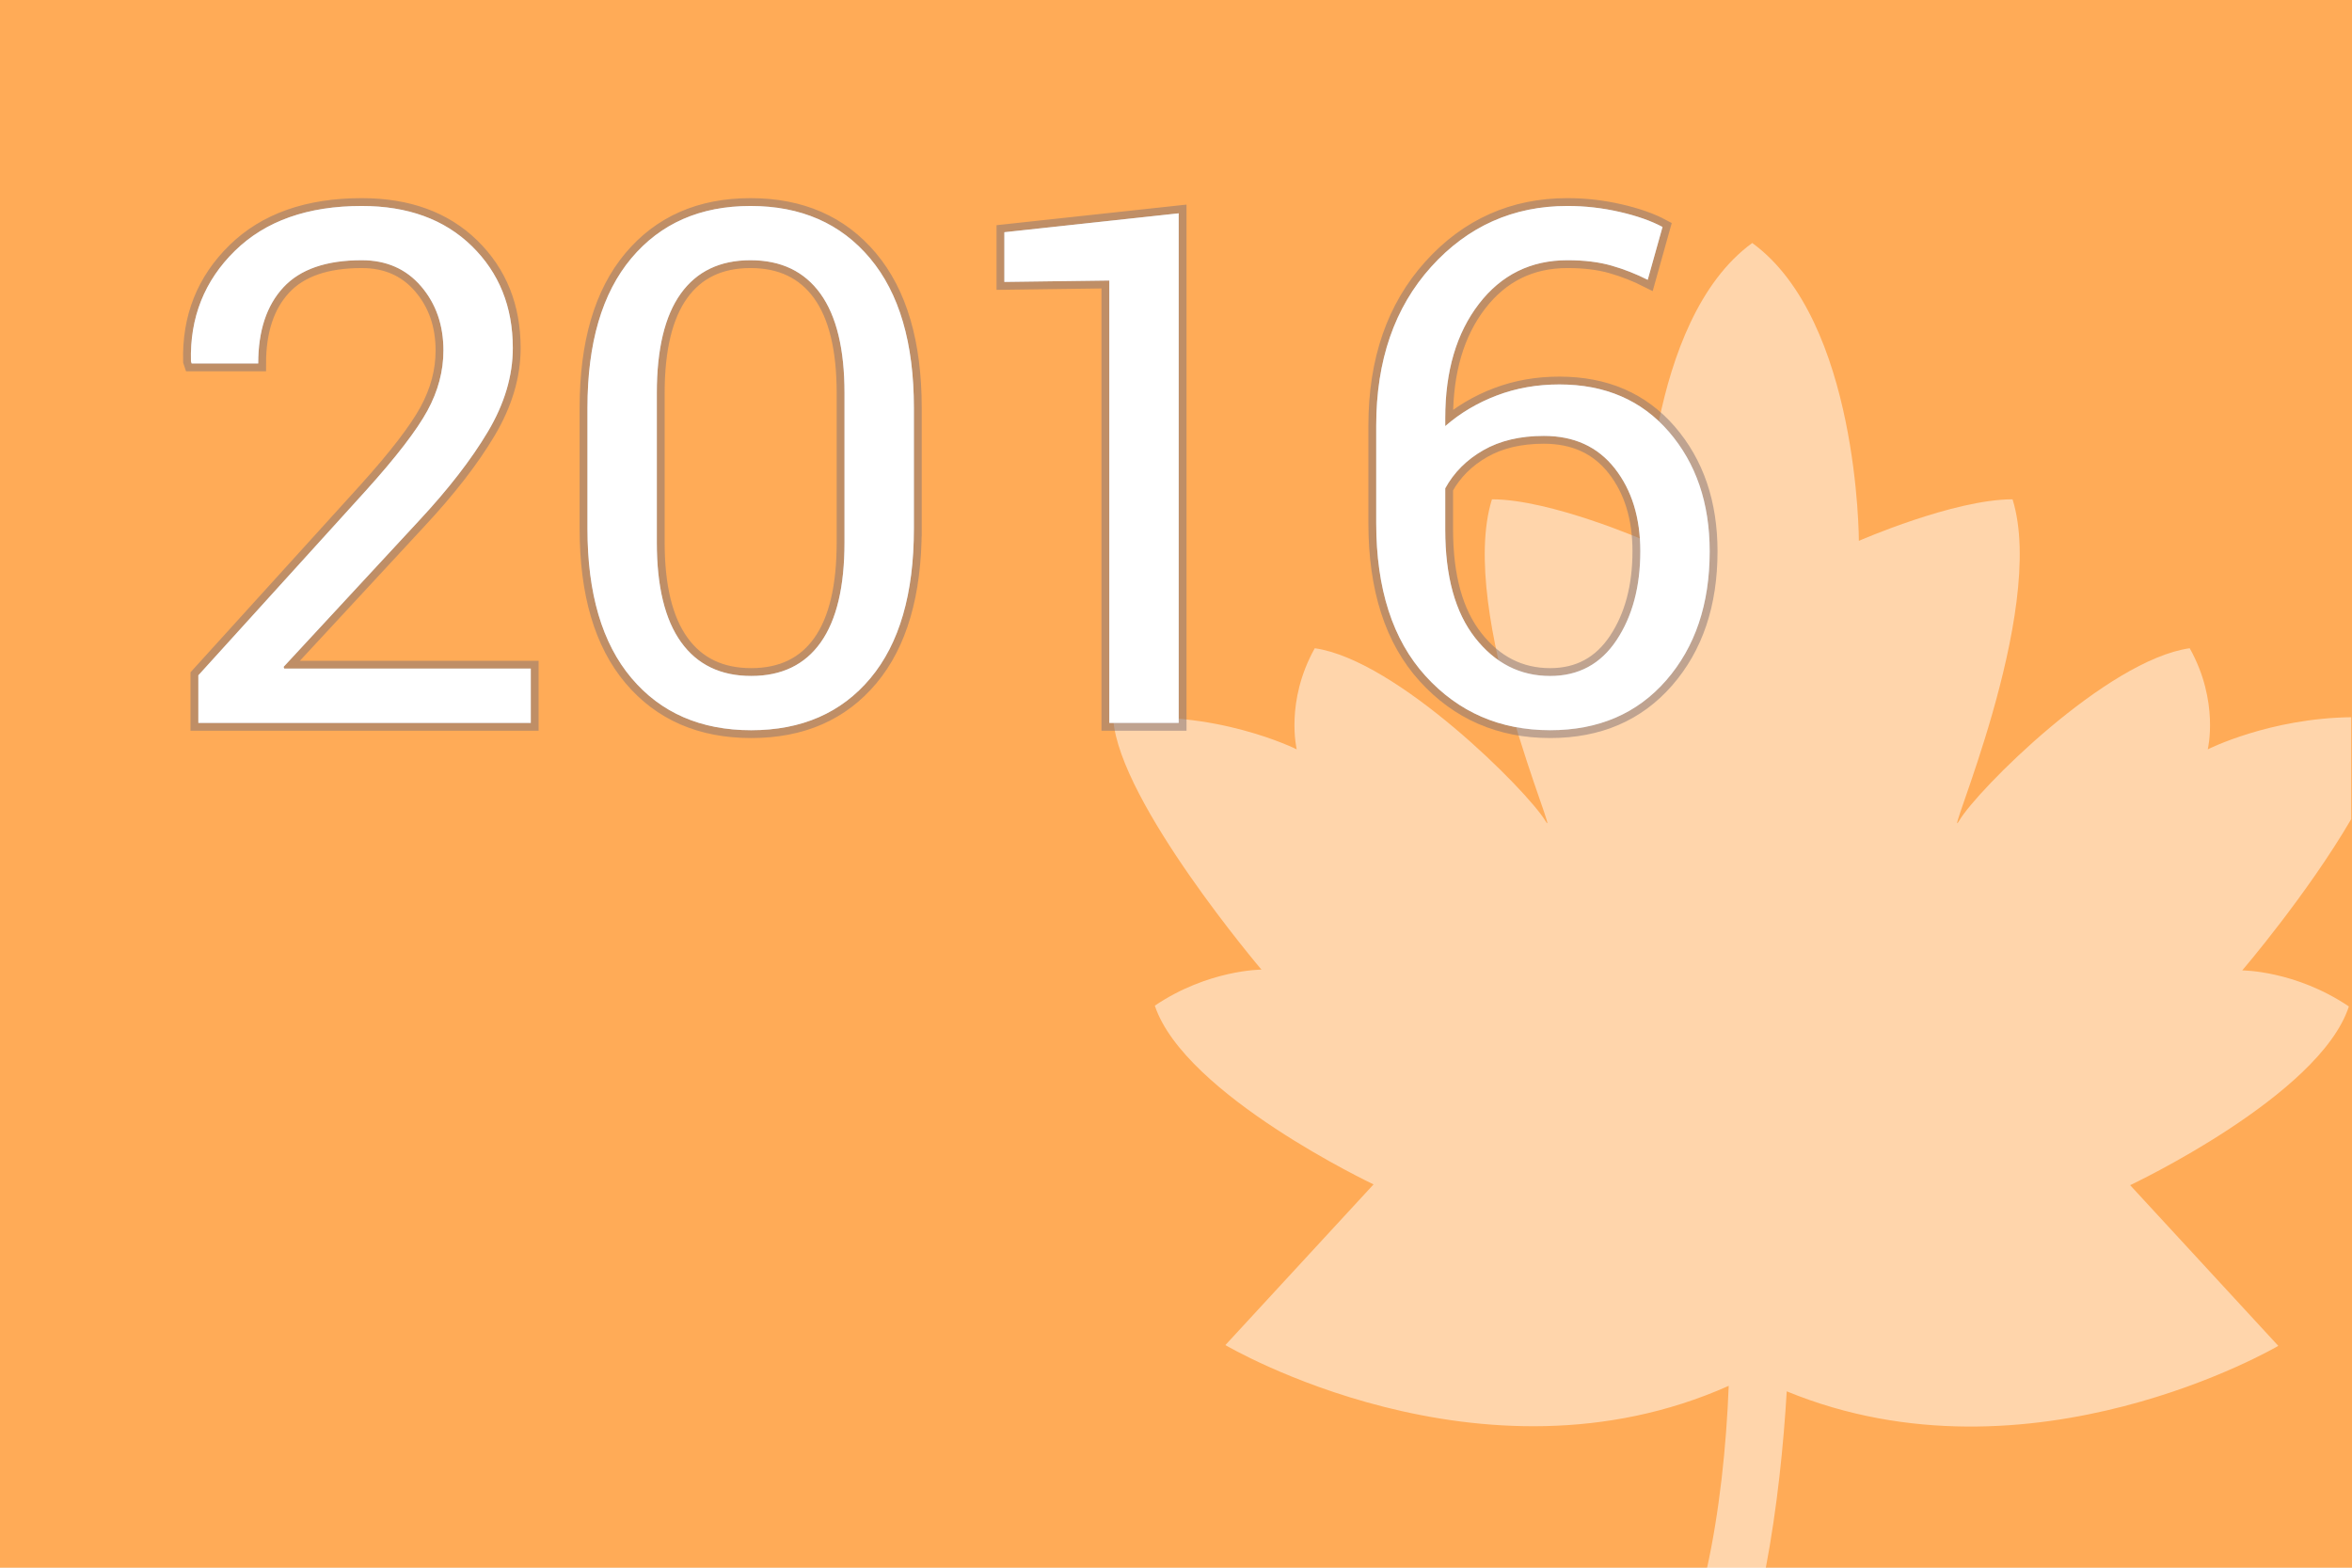
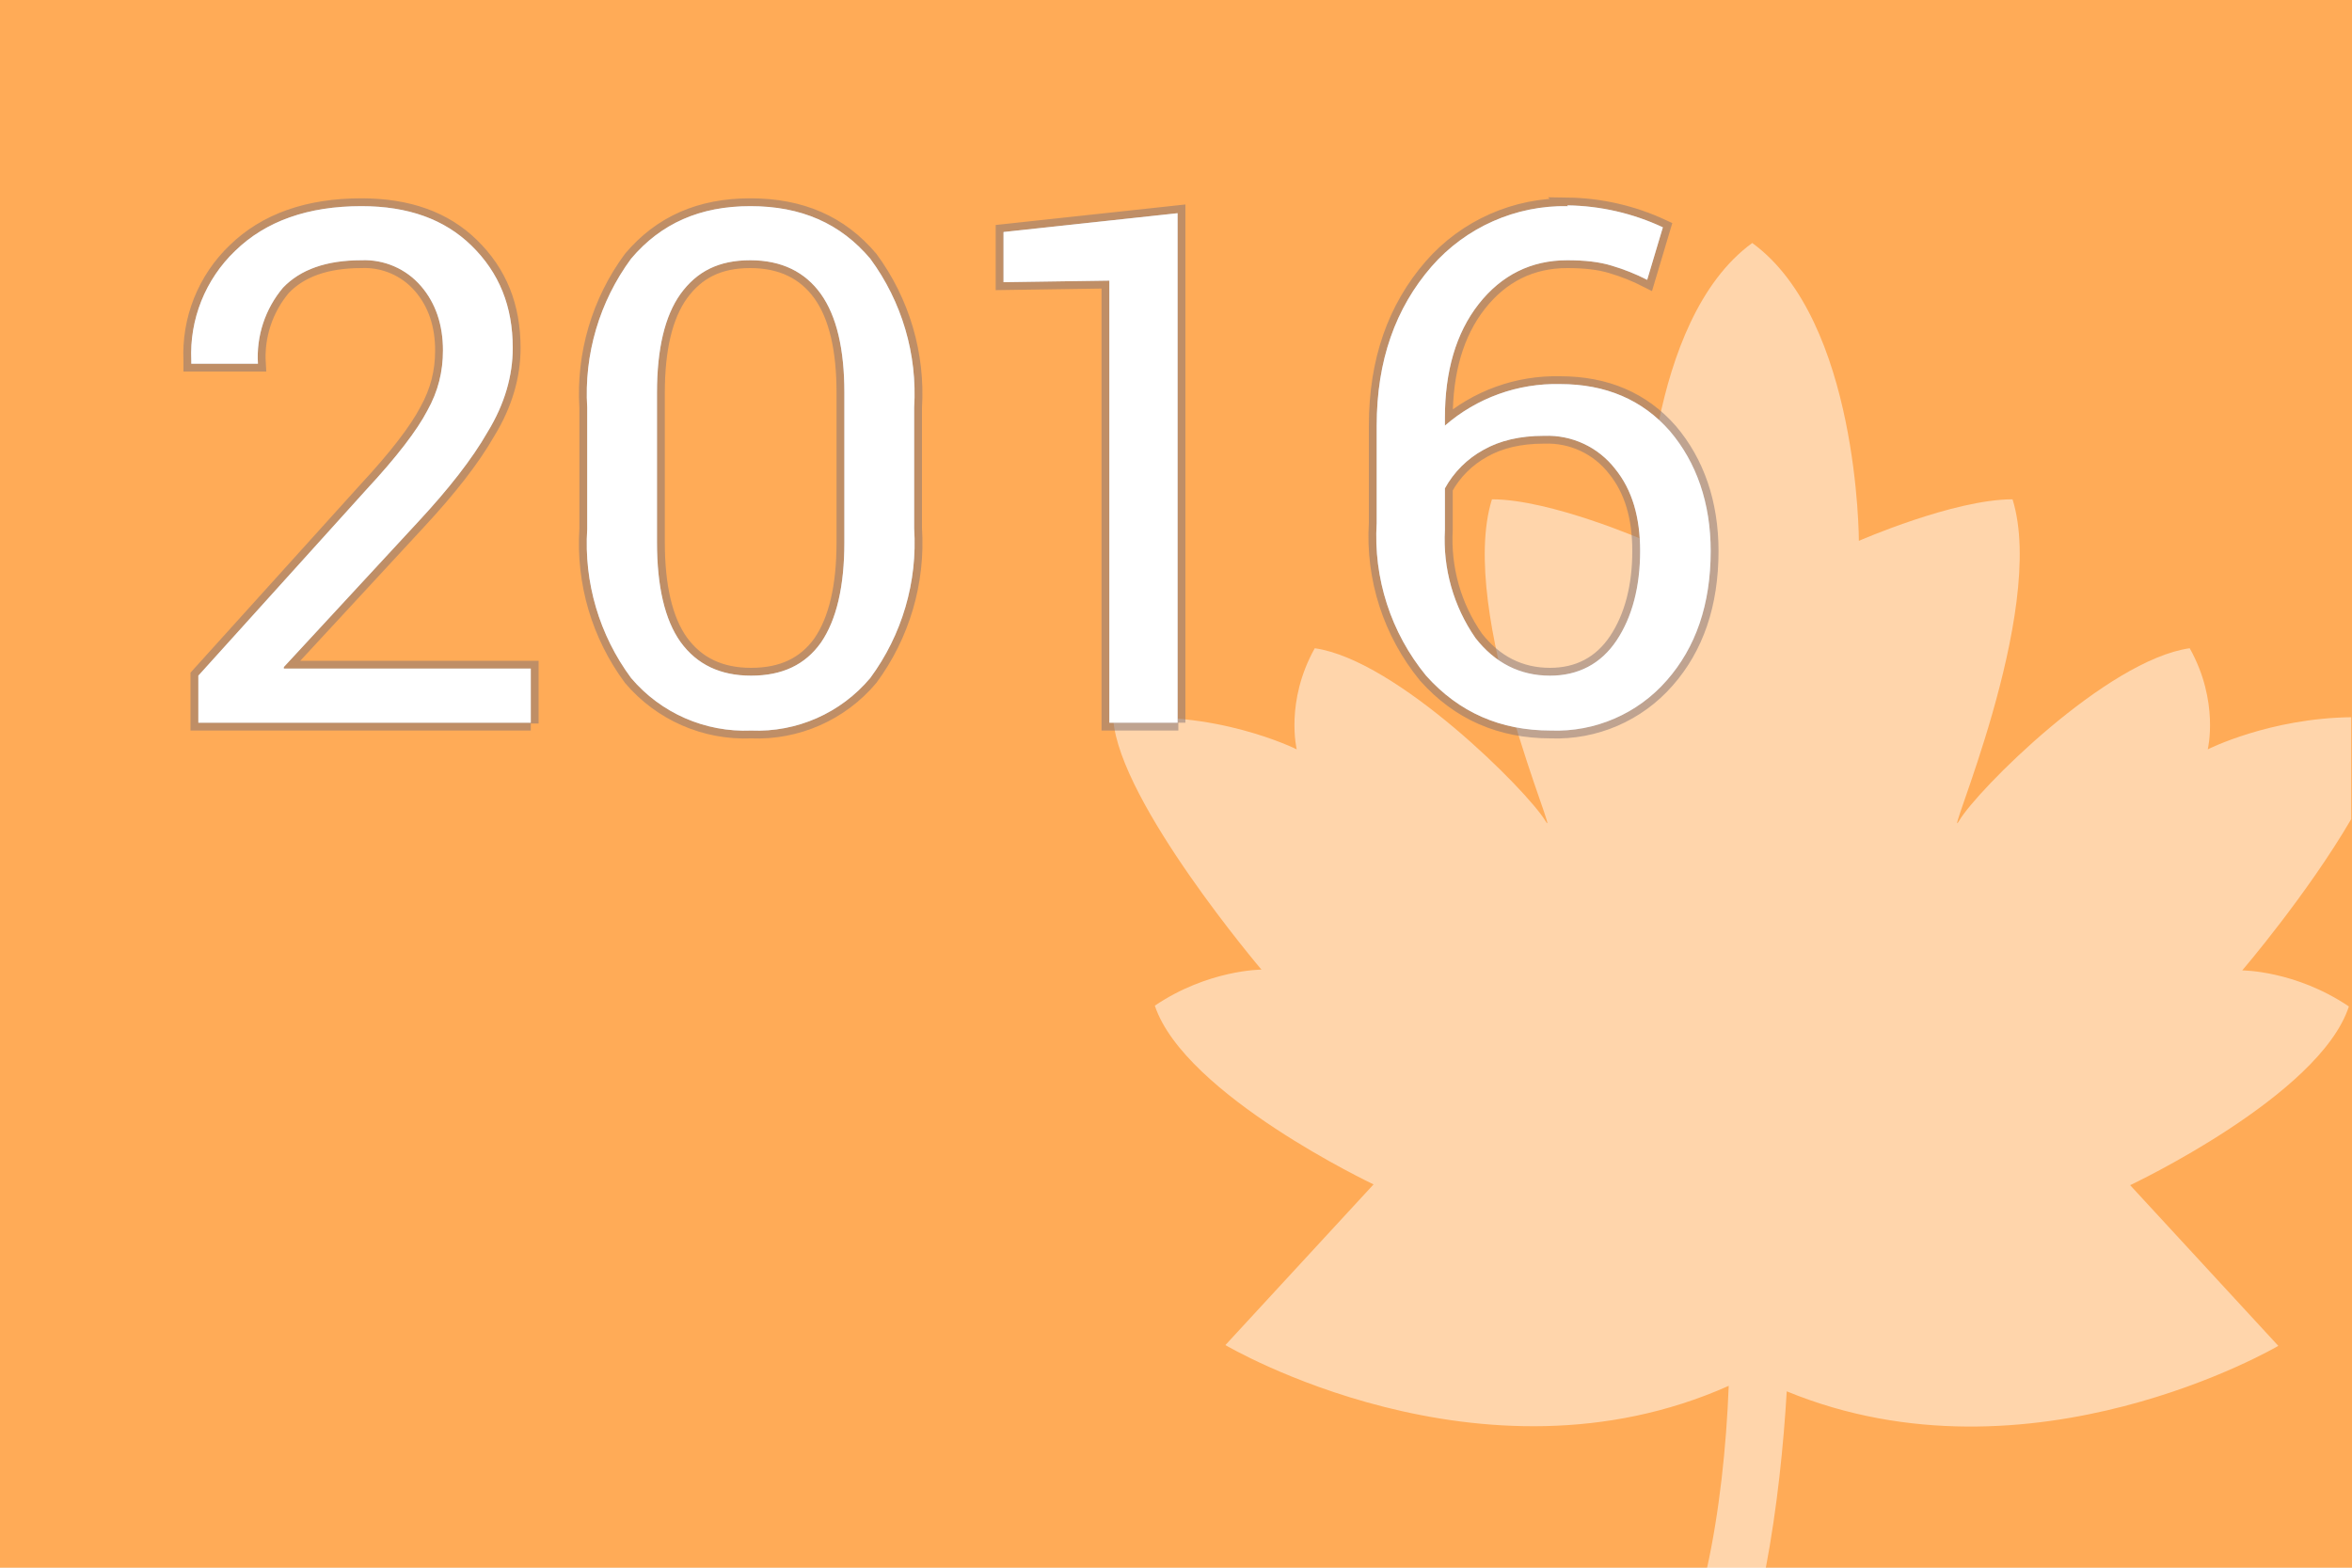
<svg xmlns="http://www.w3.org/2000/svg" width="300" height="200">
  <path fill="#FFAB57" d="M0 0h300v200H0z" />
-   <path fill="#FFF" d="M300 91.5c-10.5.1-18.4 4.1-18.4 4.1s1.5-6.1-2.3-12.9c-10.6 1.5-27.2 18.2-29.399 22-2.301 3.8 11.3-26.6 6.8-41-7.5 0-19.601 5.3-19.601 5.3s0-28.1-13.6-38c-13.6 9.9-13.6 38-13.6 38s-12.1-5.3-19.6-5.3c-4.5 14.4 9.101 44.8 6.8 41-2.3-3.8-18.899-20.5-29.399-22-3.8 6.8-2.3 12.9-2.3 12.9S154.8 90.3 142 91.8c.8 10.601 18.9 31.9 18.9 31.9s-6.801 0-13.601 4.6c3.8 11.4 27.9 22.8 27.9 22.8l-18.9 20.5s32.601 19.301 64.2 5.2c-.3 7.8-1.2 16.2-2.8 23.4h7.5c1.5-7.9 2.3-15.9 2.7-22.7 31.1 12.8 62.699-5.8 62.699-5.8L271.7 151.2s24.2-11.4 27.899-22.8C292.8 123.8 286 123.8 286 123.8s8.3-9.7 13.9-19.3v-13h.1z" opacity=".502" />
-   <g>
-     <g fill="#FFF">
-       <path d="M67.7 92.221H25.3v-6.066l21.424-23.624c3.833-4.256 6.43-7.635 7.793-10.135 1.362-2.5 2.043-5.06 2.043-7.679 0-3.244-.951-5.975-2.852-8.193-1.902-2.217-4.424-3.326-7.568-3.326-4.521 0-7.853 1.154-9.993 3.46-2.141 2.307-3.211 5.544-3.211 9.711h-8.489l-.09-.268c-.15-5.595 1.721-10.298 5.614-14.108 3.892-3.81 9.282-5.715 16.169-5.715 5.869 0 10.547 1.705 14.036 5.112 3.488 3.408 5.232 7.746 5.232 13.015 0 3.542-1.056 7.092-3.167 10.648-2.111 3.557-5.068 7.375-8.871 11.452l-17.2 18.573.09.222H67.7v6.921zM116.567 67.442c0 8.304-1.85 14.667-5.547 19.086-3.698 4.42-8.766 6.63-15.204 6.63-6.438 0-11.528-2.217-15.271-6.652-3.743-4.435-5.614-10.789-5.614-19.064V52.039c0-8.274 1.864-14.636 5.592-19.086 3.728-4.449 8.796-6.675 15.204-6.675 6.438 0 11.521 2.226 15.249 6.675 3.728 4.45 5.592 10.812 5.592 19.086v15.403zm-8.849-17.293c0-5.621-1.026-9.851-3.077-12.691s-5.023-4.26-8.916-4.26-6.857 1.42-8.893 4.26c-2.037 2.841-3.054 7.071-3.054 12.691v19.048c0 5.621 1.033 9.865 3.099 12.735 2.066 2.87 5.045 4.305 8.938 4.305 3.892 0 6.85-1.428 8.871-4.283 2.021-2.854 3.032-7.107 3.032-12.758V50.149zM150.342 92.221h-8.848V35.787l-13.385.179v-6.34l22.233-2.411v65.006zM199.928 26.277c2.245 0 4.469.253 6.67.759 2.2.506 4.02 1.146 5.457 1.919l-1.887 6.742a26.241 26.241 0 0 0-4.604-1.808c-1.603-.461-3.481-.692-5.637-.692-4.672 0-8.438 1.86-11.297 5.581s-4.289 8.572-4.289 14.555v1.027c1.916-1.667 4.109-2.969 6.58-3.907s5.127-1.406 7.973-1.406c5.838 0 10.494 2.009 13.969 6.027 3.473 4.018 5.209 9.108 5.209 15.269 0 6.727-1.849 12.211-5.547 16.452-3.698 4.242-8.631 6.362-14.799 6.362-6.408 0-11.708-2.306-15.9-6.92-4.191-4.613-6.287-11.117-6.287-19.511V54.315c0-8.333 2.335-15.09 7.006-20.27 4.672-5.178 10.465-7.768 17.383-7.768zm-3.01 29.333c-3.025 0-5.6.61-7.725 1.828-2.127 1.219-3.744 2.839-4.852 4.86v5.26c0 5.975 1.272 10.581 3.818 13.82 2.544 3.24 5.732 4.86 9.566 4.86 3.623 0 6.445-1.523 8.467-4.569 2.021-3.047 3.031-6.829 3.031-11.347 0-4.279-1.086-7.801-3.256-10.565-2.17-2.764-5.186-4.147-9.049-4.147z" />
-     </g>
-     <g fill="none" stroke="#807175" stroke-width="2" opacity=".5">
-       <path d="M67.7 92.221H25.3v-6.066l21.424-23.624c3.833-4.256 6.43-7.635 7.793-10.135 1.362-2.5 2.043-5.06 2.043-7.679 0-3.244-.951-5.975-2.852-8.193-1.902-2.217-4.424-3.326-7.568-3.326-4.521 0-7.853 1.154-9.993 3.46-2.141 2.307-3.211 5.544-3.211 9.711h-8.489l-.09-.268c-.15-5.595 1.721-10.298 5.614-14.108 3.892-3.81 9.282-5.715 16.169-5.715 5.869 0 10.547 1.705 14.036 5.112 3.488 3.408 5.232 7.746 5.232 13.015 0 3.542-1.056 7.092-3.167 10.648-2.111 3.557-5.068 7.375-8.871 11.452l-17.2 18.573.09.222H67.7v6.921zM116.567 67.442c0 8.304-1.85 14.667-5.547 19.086-3.698 4.42-8.766 6.63-15.204 6.63-6.438 0-11.528-2.217-15.271-6.652-3.743-4.435-5.614-10.789-5.614-19.064V52.039c0-8.274 1.864-14.636 5.592-19.086 3.728-4.449 8.796-6.675 15.204-6.675 6.438 0 11.521 2.226 15.249 6.675 3.728 4.45 5.592 10.812 5.592 19.086v15.403zm-8.849-17.293c0-5.621-1.026-9.851-3.077-12.691s-5.023-4.26-8.916-4.26-6.857 1.42-8.893 4.26c-2.037 2.841-3.054 7.071-3.054 12.691v19.048c0 5.621 1.033 9.865 3.099 12.735 2.066 2.87 5.045 4.305 8.938 4.305 3.892 0 6.85-1.428 8.871-4.283 2.021-2.854 3.032-7.107 3.032-12.758V50.149zM150.342 92.221h-8.848V35.787l-13.385.179v-6.34l22.233-2.411v65.006zM199.928 26.277c2.245 0 4.469.253 6.67.759 2.2.506 4.02 1.146 5.457 1.919l-1.887 6.742a26.241 26.241 0 0 0-4.604-1.808c-1.603-.461-3.481-.692-5.637-.692-4.672 0-8.438 1.86-11.297 5.581s-4.289 8.572-4.289 14.555v1.027c1.916-1.667 4.109-2.969 6.58-3.907s5.127-1.406 7.973-1.406c5.838 0 10.494 2.009 13.969 6.027 3.473 4.018 5.209 9.108 5.209 15.269 0 6.727-1.849 12.211-5.547 16.452-3.698 4.242-8.631 6.362-14.799 6.362-6.408 0-11.708-2.306-15.9-6.92-4.191-4.613-6.287-11.117-6.287-19.511V54.315c0-8.333 2.335-15.09 7.006-20.27 4.672-5.178 10.465-7.768 17.383-7.768zm-3.01 29.333c-3.025 0-5.6.61-7.725 1.828-2.127 1.219-3.744 2.839-4.852 4.86v5.26c0 5.975 1.272 10.581 3.818 13.82 2.544 3.24 5.732 4.86 9.566 4.86 3.623 0 6.445-1.523 8.467-4.569 2.021-3.047 3.031-6.829 3.031-11.347 0-4.279-1.086-7.801-3.256-10.565-2.17-2.764-5.186-4.147-9.049-4.147z" />
-     </g>
-     <g fill="#FFF">
-       <path d="M67.7 92.221H25.3v-6.066l21.424-23.624c3.833-4.256 6.43-7.635 7.793-10.135 1.362-2.5 2.043-5.06 2.043-7.679 0-3.244-.951-5.975-2.852-8.193-1.902-2.217-4.424-3.326-7.568-3.326-4.521 0-7.853 1.154-9.993 3.46-2.141 2.307-3.211 5.544-3.211 9.711h-8.489l-.09-.268c-.15-5.595 1.721-10.298 5.614-14.108 3.892-3.81 9.282-5.715 16.169-5.715 5.869 0 10.547 1.705 14.036 5.112 3.488 3.408 5.232 7.746 5.232 13.015 0 3.542-1.056 7.092-3.167 10.648-2.111 3.557-5.068 7.375-8.871 11.452l-17.2 18.573.09.222H67.7v6.921zM116.567 67.442c0 8.304-1.85 14.667-5.547 19.086-3.698 4.42-8.766 6.63-15.204 6.63-6.438 0-11.528-2.217-15.271-6.652-3.743-4.435-5.614-10.789-5.614-19.064V52.039c0-8.274 1.864-14.636 5.592-19.086 3.728-4.449 8.796-6.675 15.204-6.675 6.438 0 11.521 2.226 15.249 6.675 3.728 4.45 5.592 10.812 5.592 19.086v15.403zm-8.849-17.293c0-5.621-1.026-9.851-3.077-12.691s-5.023-4.26-8.916-4.26-6.857 1.42-8.893 4.26c-2.037 2.841-3.054 7.071-3.054 12.691v19.048c0 5.621 1.033 9.865 3.099 12.735 2.066 2.87 5.045 4.305 8.938 4.305 3.892 0 6.85-1.428 8.871-4.283 2.021-2.854 3.032-7.107 3.032-12.758V50.149zM150.342 92.221h-8.848V35.787l-13.385.179v-6.34l22.233-2.411v65.006zM199.928 26.277c2.245 0 4.469.253 6.67.759 2.2.506 4.02 1.146 5.457 1.919l-1.887 6.742a26.241 26.241 0 0 0-4.604-1.808c-1.603-.461-3.481-.692-5.637-.692-4.672 0-8.438 1.86-11.297 5.581s-4.289 8.572-4.289 14.555v1.027c1.916-1.667 4.109-2.969 6.58-3.907s5.127-1.406 7.973-1.406c5.838 0 10.494 2.009 13.969 6.027 3.473 4.018 5.209 9.108 5.209 15.269 0 6.727-1.849 12.211-5.547 16.452-3.698 4.242-8.631 6.362-14.799 6.362-6.408 0-11.708-2.306-15.9-6.92-4.191-4.613-6.287-11.117-6.287-19.511V54.315c0-8.333 2.335-15.09 7.006-20.27 4.672-5.178 10.465-7.768 17.383-7.768zm-3.01 29.333c-3.025 0-5.6.61-7.725 1.828-2.127 1.219-3.744 2.839-4.852 4.86v5.26c0 5.975 1.272 10.581 3.818 13.82 2.544 3.24 5.732 4.86 9.566 4.86 3.623 0 6.445-1.523 8.467-4.569 2.021-3.047 3.031-6.829 3.031-11.347 0-4.279-1.086-7.801-3.256-10.565-2.17-2.764-5.186-4.147-9.049-4.147z" />
-     </g>
-   </g>
+   <path fill="#FFF" d="M300 91.5c-10.5.1-18.4 4.1-18.4 4.1s1.5-6.1-2.3-12.9c-10.6 1.5-27.2 18.2-29.4 22-2.3 3.8 11.3-26.6 6.8-41-7.5 0-19.6 5.3-19.6 5.3s0-28.1-13.6-38c-13.6 9.9-13.6 38-13.6 38s-12.1-5.3-19.6-5.3c-4.5 14.4 9.1 44.8 6.8 41-2.3-3.8-18.9-20.5-29.4-22-3.8 6.8-2.3 12.9-2.3 12.9s-10.6-5.3-23.4-3.8c.8 10.6 18.9 31.9 18.9 31.9s-6.8 0-13.6 4.6c3.8 11.4 27.9 22.8 27.9 22.8l-18.9 20.5s32.6 19.3 64.2 5.2c-.3 7.8-1.2 16.2-2.8 23.4h7.5c1.5-7.9 2.3-15.9 2.7-22.7 31.1 12.8 62.7-5.8 62.7-5.8l-18.9-20.5s24.2-11.4 27.9-22.8c-6.8-4.6-13.6-4.6-13.6-4.6s8.3-9.7 13.9-19.3v-13h.1z" opacity=".5" />
+   <path d="M67.7 92.2H25.3v-6l21.4-23.7c3.9-4.2 6.5-7.6 7.8-10.1 1.4-2.5 2-5 2-7.7 0-3.2-.9-6-2.8-8.2a9.5 9.5 0 0 0-7.6-3.3c-4.5 0-7.8 1.2-10 3.5a13.7 13.7 0 0 0-3.2 9.7h-8.5V46A18.2 18.2 0 0 1 30 32c3.9-3.8 9.3-5.7 16.1-5.7 6 0 10.6 1.7 14 5 3.6 3.5 5.3 7.8 5.3 13.1 0 3.5-1 7.1-3.2 10.7-2 3.5-5 7.3-8.8 11.4L36.2 85.1v.2h31.5v7zm48.9-24.8a29 29 0 0 1-5.6 19.1 18.8 18.8 0 0 1-15.2 6.7 19 19 0 0 1-15.3-6.7 28.8 28.8 0 0 1-5.6-19V52a29 29 0 0 1 5.6-19c3.8-4.5 8.8-6.7 15.2-6.7 6.5 0 11.5 2.2 15.3 6.7a29 29 0 0 1 5.6 19v15.4zm-8.9-17.3c0-5.6-1-9.8-3-12.6s-5-4.3-9-4.3-6.8 1.4-8.9 4.3c-2 2.8-3 7-3 12.6v19.1c0 5.6 1 9.9 3 12.7 2.1 2.9 5.1 4.3 9 4.3 4 0 6.9-1.4 8.9-4.2 2-2.9 3-7.2 3-12.8v-19zm42.6 42.1h-8.8V35.8L128 36v-6.4l22.2-2.4v65zm49.6-66a29.7 29.7 0 0 1 12.2 2.8l-2 6.7a26.2 26.2 0 0 0-4.5-1.8c-1.6-.5-3.5-.7-5.7-.7-4.6 0-8.4 1.9-11.3 5.6s-4.3 8.6-4.3 14.5v1A21.6 21.6 0 0 1 199 49c5.8 0 10.5 2 14 6 3.4 4 5.2 9.2 5.2 15.3 0 6.8-1.9 12.3-5.6 16.5a18.7 18.7 0 0 1-14.8 6.4c-6.4 0-11.7-2.3-15.9-7a28 28 0 0 1-6.3-19.5V54.3c0-8.3 2.4-15 7-20.3a22.5 22.5 0 0 1 17.4-7.7zm-3 29.4c-3 0-5.6.6-7.7 1.8a12.4 12.4 0 0 0-4.9 4.9v5.3a22 22 0 0 0 3.9 13.8c2.5 3.2 5.7 4.8 9.5 4.8 3.6 0 6.5-1.5 8.5-4.5s3-6.9 3-11.4c0-4.3-1-7.8-3.2-10.5a10.9 10.9 0 0 0-9-4.2z" fill="#FFF" />
+   <path d="M67.7 92.2H25.3v-6l21.4-23.7c3.9-4.2 6.5-7.6 7.8-10.1 1.4-2.5 2-5 2-7.7 0-3.2-.9-6-2.8-8.2a9.5 9.5 0 0 0-7.6-3.3c-4.5 0-7.8 1.2-10 3.5a13.7 13.7 0 0 0-3.2 9.7h-8.5V46A18.2 18.2 0 0 1 30 32c3.9-3.8 9.3-5.7 16.1-5.7 6 0 10.6 1.7 14 5 3.6 3.5 5.3 7.8 5.3 13.1 0 3.5-1 7.1-3.2 10.7-2 3.5-5 7.3-8.8 11.4L36.2 85.1v.2h31.5v7zm48.9-24.8a29 29 0 0 1-5.6 19.1 18.8 18.8 0 0 1-15.2 6.7 19 19 0 0 1-15.3-6.7 28.8 28.8 0 0 1-5.6-19V52a29 29 0 0 1 5.6-19c3.8-4.5 8.8-6.7 15.2-6.7 6.5 0 11.5 2.2 15.3 6.7a29 29 0 0 1 5.6 19v15.4zm-8.9-17.3c0-5.6-1-9.8-3-12.6s-5-4.3-9-4.3-6.8 1.4-8.9 4.3c-2 2.8-3 7-3 12.6v19.1c0 5.6 1 9.9 3 12.7 2.1 2.9 5.1 4.3 9 4.3 4 0 6.9-1.4 8.9-4.2 2-2.9 3-7.2 3-12.8v-19zm42.6 42.1h-8.8V35.8L128 36v-6.4l22.2-2.4v65zm49.6-66a29.7 29.7 0 0 1 12.2 2.8l-2 6.7a26.2 26.2 0 0 0-4.5-1.8c-1.6-.5-3.5-.7-5.7-.7-4.6 0-8.4 1.9-11.3 5.6s-4.3 8.6-4.3 14.5v1A21.6 21.6 0 0 1 199 49c5.8 0 10.5 2 14 6 3.4 4 5.2 9.2 5.2 15.3 0 6.8-1.9 12.3-5.6 16.5a18.7 18.7 0 0 1-14.8 6.4c-6.4 0-11.7-2.3-15.9-7a28 28 0 0 1-6.3-19.5V54.3c0-8.3 2.4-15 7-20.3a22.5 22.5 0 0 1 17.4-7.7zm-3 29.4c-3 0-5.6.6-7.7 1.8a12.4 12.4 0 0 0-4.9 4.9v5.3a22 22 0 0 0 3.9 13.8c2.5 3.2 5.7 4.8 9.5 4.8 3.6 0 6.5-1.5 8.5-4.5s3-6.9 3-11.4c0-4.3-1-7.8-3.2-10.5a10.9 10.9 0 0 0-9-4.2z" fill="none" stroke="#807175" stroke-width="2" opacity=".5" />
+   <path d="M67.7 92.2H25.3v-6l21.4-23.7c3.9-4.2 6.5-7.6 7.8-10.1 1.4-2.5 2-5 2-7.7 0-3.2-.9-6-2.8-8.2a9.5 9.5 0 0 0-7.6-3.3c-4.5 0-7.8 1.2-10 3.5a13.7 13.7 0 0 0-3.2 9.7h-8.5V46A18.2 18.2 0 0 1 30 32c3.9-3.8 9.3-5.7 16.1-5.7 6 0 10.6 1.7 14 5 3.6 3.5 5.3 7.8 5.3 13.1 0 3.5-1 7.1-3.2 10.7-2 3.5-5 7.3-8.8 11.4L36.2 85.1v.2h31.5v7zm48.9-24.8a29 29 0 0 1-5.6 19.1 18.8 18.8 0 0 1-15.2 6.7 19 19 0 0 1-15.3-6.7 28.8 28.8 0 0 1-5.6-19V52a29 29 0 0 1 5.6-19c3.8-4.5 8.8-6.7 15.2-6.7 6.5 0 11.5 2.2 15.3 6.7a29 29 0 0 1 5.6 19v15.4zm-8.9-17.3c0-5.6-1-9.8-3-12.6s-5-4.3-9-4.3-6.8 1.4-8.9 4.3c-2 2.8-3 7-3 12.6v19.1c0 5.6 1 9.9 3 12.7 2.1 2.9 5.1 4.3 9 4.3 4 0 6.9-1.4 8.9-4.2 2-2.9 3-7.2 3-12.8v-19zm42.6 42.1h-8.8V35.8L128 36v-6.4l22.2-2.4v65zm49.6-66a29.7 29.7 0 0 1 12.2 2.8l-2 6.7a26.2 26.2 0 0 0-4.5-1.8c-1.6-.5-3.5-.7-5.7-.7-4.6 0-8.4 1.9-11.3 5.6s-4.3 8.6-4.3 14.5v1A21.6 21.6 0 0 1 199 49c5.8 0 10.5 2 14 6 3.4 4 5.2 9.2 5.2 15.3 0 6.8-1.9 12.3-5.6 16.5a18.7 18.7 0 0 1-14.8 6.4c-6.4 0-11.7-2.3-15.9-7a28 28 0 0 1-6.3-19.5V54.3c0-8.3 2.4-15 7-20.3a22.5 22.5 0 0 1 17.4-7.7zm-3 29.4c-3 0-5.6.6-7.7 1.8a12.4 12.4 0 0 0-4.9 4.9v5.3a22 22 0 0 0 3.9 13.8c2.5 3.2 5.7 4.8 9.5 4.8 3.6 0 6.5-1.5 8.5-4.5s3-6.9 3-11.4c0-4.3-1-7.8-3.2-10.5a10.9 10.9 0 0 0-9-4.2z" fill="#FFF" />
</svg>
